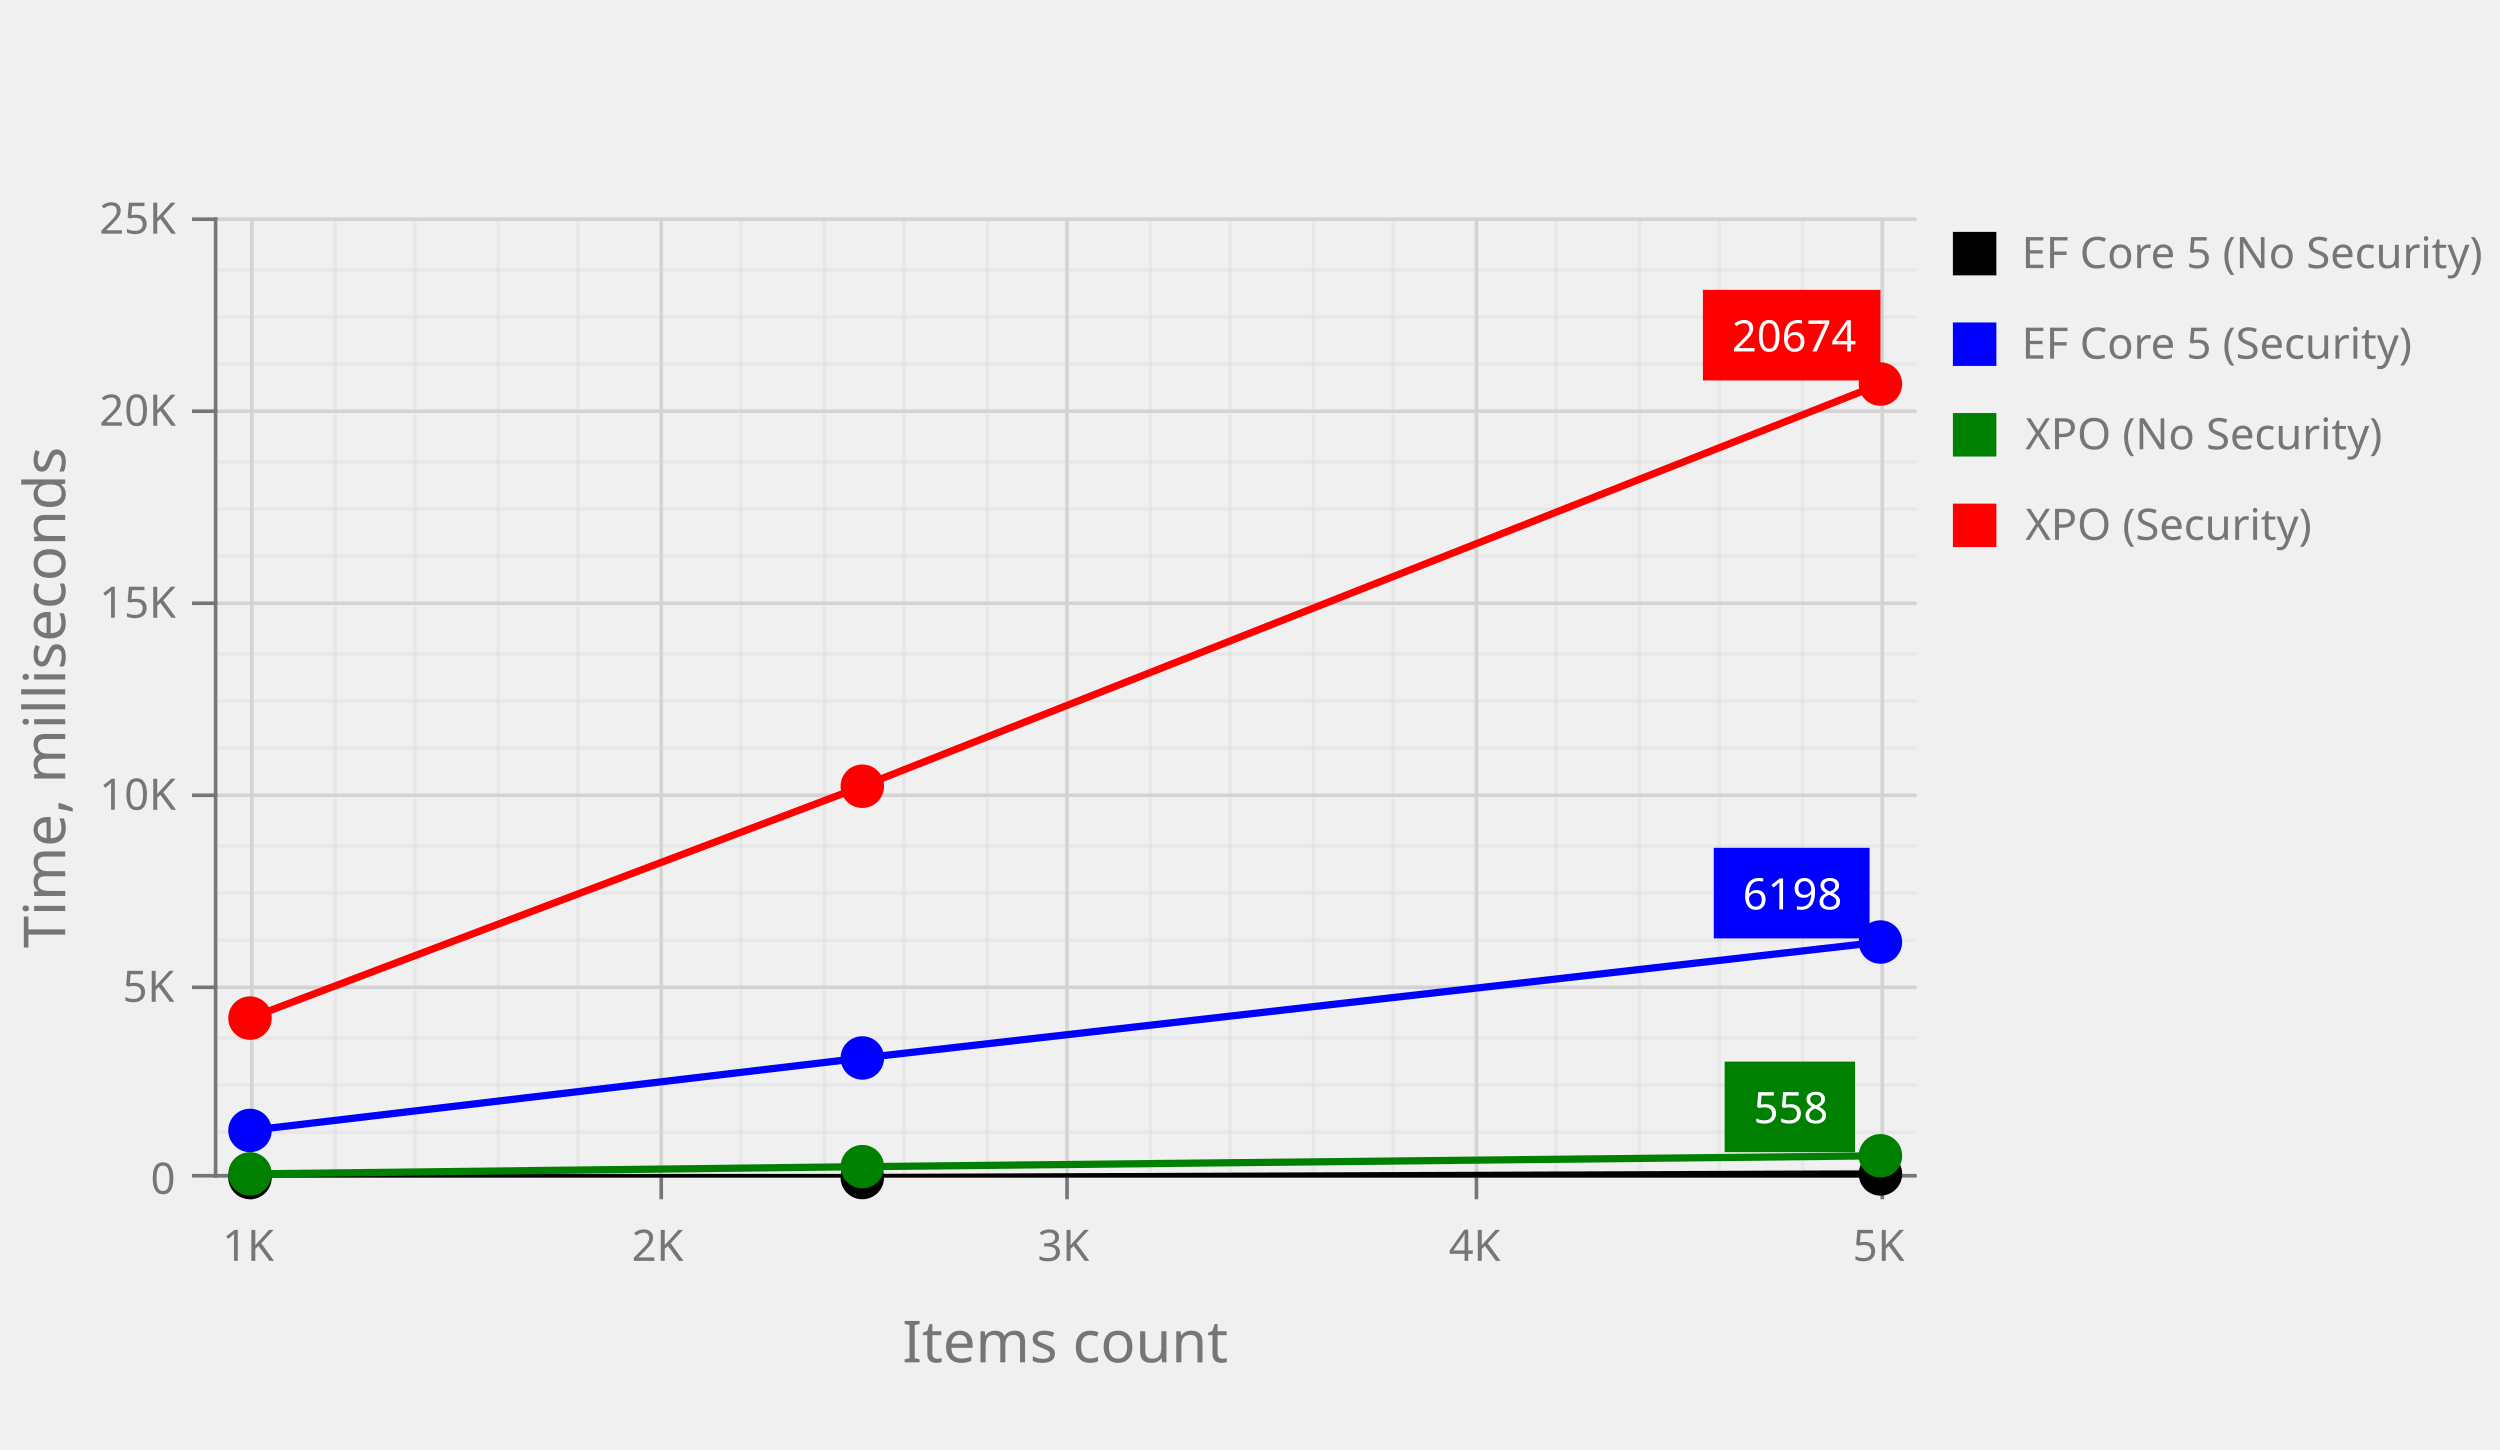
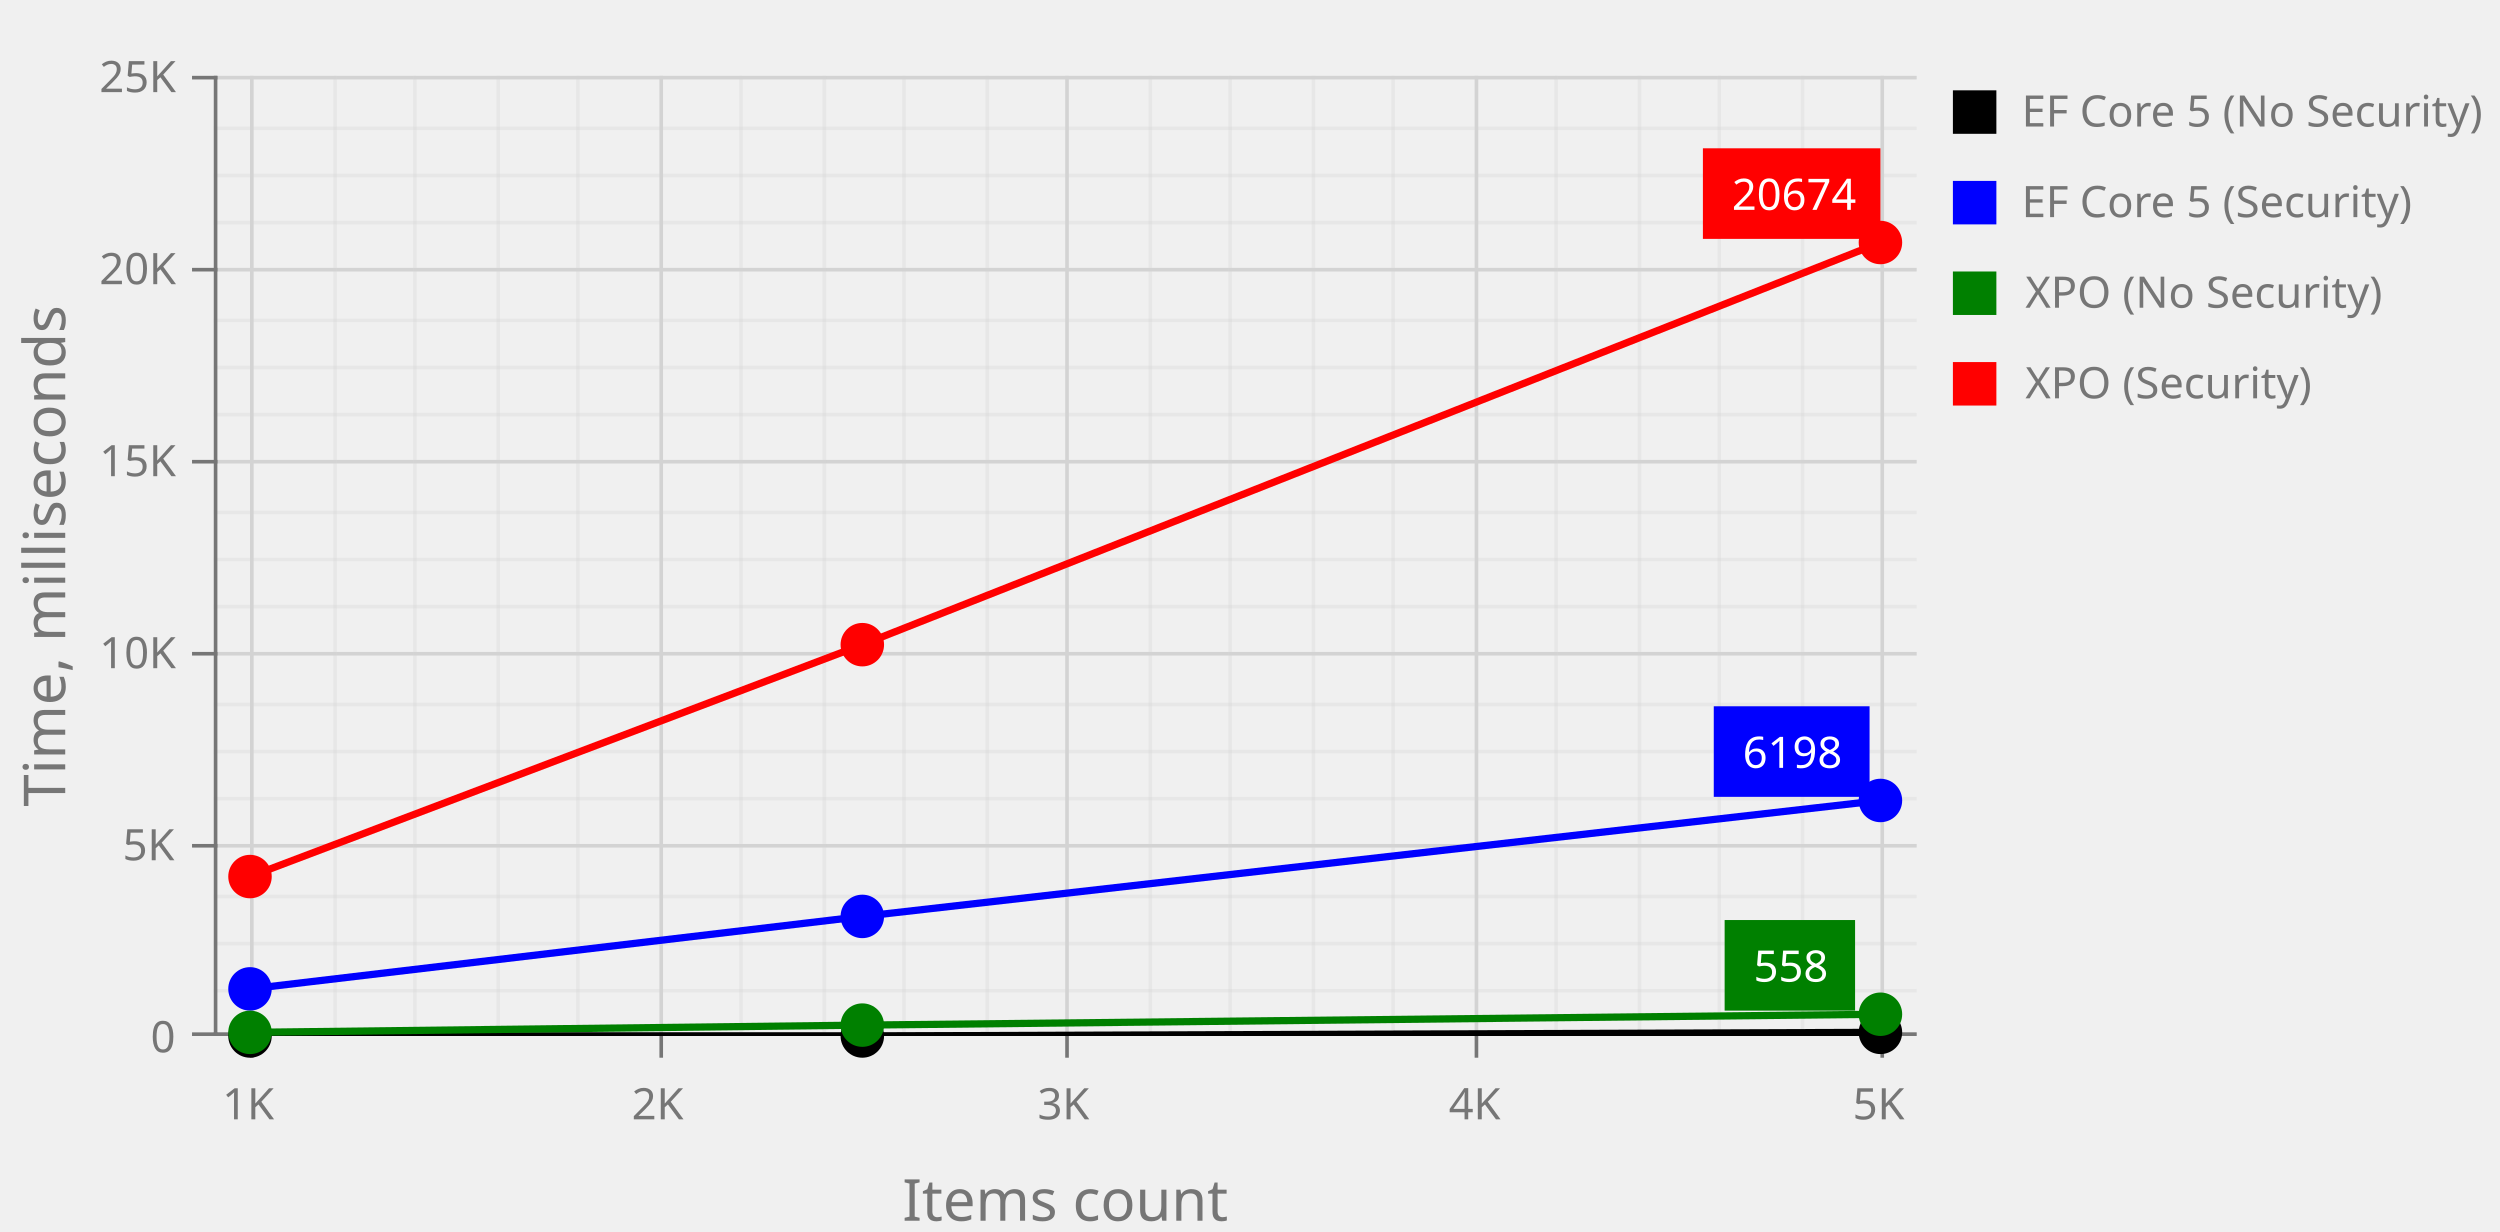
- <svg xmlns="http://www.w3.org/2000/svg" version="1.1" fill="none" stroke="none" stroke-width="0" class="dxc dxc-chart" style="line-height: normal; user-select: none; -webkit-tap-highlight-color: rgba(0, 0, 0, 0); display: block; overflow: hidden; background-color: rgb(255, 255, 255);" width="690" height="400" direction="ltr" pointer-events="none">
-   <defs>
-     <filter id="DevExpress_7" x="-50%" y="-50%" width="200%" height="200%" transform="translate(0,0)">
-       <feGaussianBlur in="SourceGraphic" result="gaussianBlurResult" stdDeviation="3" />
-       <feOffset in="gaussianBlurResult" result="offsetResult" dx="2" dy="6" />
-       <feFlood result="floodResult" flood-color="#d3d3d3" flood-opacity="0.8" />
-       <feComposite in="floodResult" in2="offsetResult" operator="in" result="compositeResult" />
-       <feComposite in="SourceGraphic" in2="compositeResult" operator="over" />
+ <svg xmlns="http://www.w3.org/2000/svg" version="1.1" fill="none" stroke="none" stroke-width="0" class="dxc dxc-chart" style="line-height:normal;display:block;overflow:hidden" width="690" height="340" direction="ltr" pointer-events="none" id="svg389">
+   <defs id="defs25">
+     <filter id="DevExpress_7" x="-0.5" y="-0.5" width="2" height="2" transform="translate(0,0)">
+       <feGaussianBlur in="SourceGraphic" result="gaussianBlurResult" stdDeviation="3" id="feGaussianBlur2" />
+       <feOffset in="gaussianBlurResult" result="offsetResult" dx="2" dy="6" id="feOffset4" />
+       <feFlood result="floodResult" flood-color="#d3d3d3" flood-opacity="0.8" id="feFlood6" />
+       <feComposite in="floodResult" in2="offsetResult" operator="in" result="compositeResult" id="feComposite8" />
+       <feComposite in="SourceGraphic" in2="compositeResult" operator="over" id="feComposite10" />
    </filter>
    <clipPath id="DevExpress_8">
-       <rect x="0" y="0" width="690" height="380" transform="translate(0,0)" />
+       <rect x="0" y="0" width="690" height="380" id="rect13" />
    </clipPath>
    <clipPath id="DevExpress_10">
-       <rect x="-60" y="-10" width="635" height="58" transform="translate(0,0)" />
+       <rect x="-60" y="-10" width="635" height="58" id="rect16" />
    </clipPath>
    <clipPath id="DevExpress_11">
-       <rect x="59" y="60" width="470" height="265" transform="translate(0,0)" />
+       <rect x="59" y="60" width="470" height="265" id="rect19" />
    </clipPath>
    <clipPath id="DevExpress_12">
-       <rect x="59" y="60" width="470" height="265" transform="translate(0,0)" />
+       <rect x="59" y="60" width="470" height="265" id="rect22" />
    </clipPath>
  </defs>
-   <rect x="0" y="0" width="690" height="380" transform="translate(0,0)" fill="gray" opacity="0" />
-   <g class="dxc-background" />
-   <g class="dxc-title" clip-path="url(#DevExpress_10)" transform="translate(265,2)">
-     <text style="white-space:pre;font-size:28px;font-family:'Segoe UI Light', 'Helvetica Neue Light', 'Segoe UI', 'Helvetica Neue', 'Trebuchet MS', Verdana, sans-serif;font-weight:200;fill:#232323;cursor:default;" x="0" y="30" transform="translate(0,0)" text-anchor="middle" />
-   </g>
-   <g class="dxc-strips-group">
-     <g class="dxc-val-strips" clip-path="url(#DevExpress_11)" />
-     <g class="dxc-arg-strips" clip-path="url(#DevExpress_11)" />
-   </g>
-   <g class="dxc-grids-group">
-     <g class="dxc-val-grid">
-       <path d="M 59 325 L 529 325" transform="translate(0,-0.5)" stroke="#d3d3d3" stroke-width="1" opacity="1" />
-       <path d="M 59 272 L 529 272" transform="translate(0,0.5)" stroke="#d3d3d3" stroke-width="1" opacity="1" />
-       <path d="M 59 219 L 529 219" transform="translate(0,0.5)" stroke="#d3d3d3" stroke-width="1" opacity="1" />
-       <path d="M 59 166 L 529 166" transform="translate(0,0.5)" stroke="#d3d3d3" stroke-width="1" opacity="1" />
-       <path d="M 59 113 L 529 113" transform="translate(0,0.5)" stroke="#d3d3d3" stroke-width="1" opacity="1" />
-       <path d="M 59 60 L 529 60" transform="translate(0,0.5)" stroke="#d3d3d3" stroke-width="1" opacity="1" />
-       <path d="M 59 312 L 529 312" transform="translate(0,0.5)" stroke="#d3d3d3" stroke-width="1" stroke-opacity="0.3" opacity="1" />
-       <path d="M 59 299 L 529 299" transform="translate(0,0.5)" stroke="#d3d3d3" stroke-width="1" stroke-opacity="0.3" opacity="1" />
-       <path d="M 59 286 L 529 286" transform="translate(0,0.5)" stroke="#d3d3d3" stroke-width="1" stroke-opacity="0.3" opacity="1" />
-       <path d="M 59 259 L 529 259" transform="translate(0,0.5)" stroke="#d3d3d3" stroke-width="1" stroke-opacity="0.3" opacity="1" />
-       <path d="M 59 246 L 529 246" transform="translate(0,0.5)" stroke="#d3d3d3" stroke-width="1" stroke-opacity="0.3" opacity="1" />
-       <path d="M 59 233 L 529 233" transform="translate(0,0.5)" stroke="#d3d3d3" stroke-width="1" stroke-opacity="0.3" opacity="1" />
-       <path d="M 59 206 L 529 206" transform="translate(0,0.5)" stroke="#d3d3d3" stroke-width="1" stroke-opacity="0.3" opacity="1" />
-       <path d="M 59 193 L 529 193" transform="translate(0,0.5)" stroke="#d3d3d3" stroke-width="1" stroke-opacity="0.3" opacity="1" />
-       <path d="M 59 180 L 529 180" transform="translate(0,0.5)" stroke="#d3d3d3" stroke-width="1" stroke-opacity="0.3" opacity="1" />
-       <path d="M 59 153 L 529 153" transform="translate(0,0.5)" stroke="#d3d3d3" stroke-width="1" stroke-opacity="0.3" opacity="1" />
-       <path d="M 59 140 L 529 140" transform="translate(0,0.5)" stroke="#d3d3d3" stroke-width="1" stroke-opacity="0.3" opacity="1" />
-       <path d="M 59 127 L 529 127" transform="translate(0,0.5)" stroke="#d3d3d3" stroke-width="1" stroke-opacity="0.3" opacity="1" />
-       <path d="M 59 100 L 529 100" transform="translate(0,0.5)" stroke="#d3d3d3" stroke-width="1" stroke-opacity="0.3" opacity="1" />
-       <path d="M 59 87 L 529 87" transform="translate(0,0.5)" stroke="#d3d3d3" stroke-width="1" stroke-opacity="0.3" opacity="1" />
-       <path d="M 59 74 L 529 74" transform="translate(0,0.5)" stroke="#d3d3d3" stroke-width="1" stroke-opacity="0.3" opacity="1" />
-     </g>
-     <g class="dxc-arg-grid">
-       <path d="M 69 60 L 69 325" transform="translate(0.5,0)" stroke="#d3d3d3" stroke-width="1" opacity="1" />
-       <path d="M 182 60 L 182 325" transform="translate(0.5,0)" stroke="#d3d3d3" stroke-width="1" opacity="1" />
-       <path d="M 294 60 L 294 325" transform="translate(0.5,0)" stroke="#d3d3d3" stroke-width="1" opacity="1" />
-       <path d="M 407 60 L 407 325" transform="translate(0.5,0)" stroke="#d3d3d3" stroke-width="1" opacity="1" />
-       <path d="M 519 60 L 519 325" transform="translate(0.5,0)" stroke="#d3d3d3" stroke-width="1" opacity="1" />
-       <path d="M 92 60 L 92 325" transform="translate(0.5,0)" stroke="#d3d3d3" stroke-width="1" stroke-opacity="0.3" opacity="1" />
-       <path d="M 114 60 L 114 325" transform="translate(0.5,0)" stroke="#d3d3d3" stroke-width="1" stroke-opacity="0.3" opacity="1" />
-       <path d="M 137 60 L 137 325" transform="translate(0.5,0)" stroke="#d3d3d3" stroke-width="1" stroke-opacity="0.3" opacity="1" />
-       <path d="M 159 60 L 159 325" transform="translate(0.5,0)" stroke="#d3d3d3" stroke-width="1" stroke-opacity="0.3" opacity="1" />
-       <path d="M 204 60 L 204 325" transform="translate(0.5,0)" stroke="#d3d3d3" stroke-width="1" stroke-opacity="0.3" opacity="1" />
-       <path d="M 227 60 L 227 325" transform="translate(0.5,0)" stroke="#d3d3d3" stroke-width="1" stroke-opacity="0.3" opacity="1" />
-       <path d="M 249 60 L 249 325" transform="translate(0.5,0)" stroke="#d3d3d3" stroke-width="1" stroke-opacity="0.3" opacity="1" />
-       <path d="M 272 60 L 272 325" transform="translate(0.5,0)" stroke="#d3d3d3" stroke-width="1" stroke-opacity="0.3" opacity="1" />
-       <path d="M 317 60 L 317 325" transform="translate(0.5,0)" stroke="#d3d3d3" stroke-width="1" stroke-opacity="0.3" opacity="1" />
-       <path d="M 339 60 L 339 325" transform="translate(0.5,0)" stroke="#d3d3d3" stroke-width="1" stroke-opacity="0.3" opacity="1" />
-       <path d="M 362 60 L 362 325" transform="translate(0.5,0)" stroke="#d3d3d3" stroke-width="1" stroke-opacity="0.3" opacity="1" />
-       <path d="M 384 60 L 384 325" transform="translate(0.5,0)" stroke="#d3d3d3" stroke-width="1" stroke-opacity="0.3" opacity="1" />
-       <path d="M 429 60 L 429 325" transform="translate(0.5,0)" stroke="#d3d3d3" stroke-width="1" stroke-opacity="0.3" opacity="1" />
-       <path d="M 452 60 L 452 325" transform="translate(0.5,0)" stroke="#d3d3d3" stroke-width="1" stroke-opacity="0.3" opacity="1" />
-       <path d="M 474 60 L 474 325" transform="translate(0.5,0)" stroke="#d3d3d3" stroke-width="1" stroke-opacity="0.3" opacity="1" />
-       <path d="M 497 60 L 497 325" transform="translate(0.5,0)" stroke="#d3d3d3" stroke-width="1" stroke-opacity="0.3" opacity="1" />
-     </g>
-   </g>
-   <g class="dxc-border" />
-   <g class="dxc-axes-group">
-     <g class="dxc-val-axis" transform="translate(0,0)" clip-path="url(#DevExpress_8)">
-       <g class="dxc-val-elements">
-         <text style="white-space:pre;fill:#767676;font-family:'Segoe UI', 'Helvetica Neue', 'Trebuchet MS', Verdana, sans-serif;font-weight:400;font-size:12px;cursor:default;" x="59" y="325" transform="translate(-14,4.5)" text-anchor="middle">0</text>
-         <text style="white-space:pre;fill:#767676;font-family:'Segoe UI', 'Helvetica Neue', 'Trebuchet MS', Verdana, sans-serif;font-weight:400;font-size:12px;cursor:default;" x="59" y="272" transform="translate(-18,4.5)" text-anchor="middle">5K</text>
-         <text style="white-space:pre;fill:#767676;font-family:'Segoe UI', 'Helvetica Neue', 'Trebuchet MS', Verdana, sans-serif;font-weight:400;font-size:12px;cursor:default;" x="59" y="219" transform="translate(-21,4.5)" text-anchor="middle">10K</text>
-         <text style="white-space:pre;fill:#767676;font-family:'Segoe UI', 'Helvetica Neue', 'Trebuchet MS', Verdana, sans-serif;font-weight:400;font-size:12px;cursor:default;" x="59" y="166" transform="translate(-21,4.5)" text-anchor="middle">15K</text>
-         <text style="white-space:pre;fill:#767676;font-family:'Segoe UI', 'Helvetica Neue', 'Trebuchet MS', Verdana, sans-serif;font-weight:400;font-size:12px;cursor:default;" x="59" y="113" transform="translate(-21,4.5)" text-anchor="middle">20K</text>
-         <text style="white-space:pre;fill:#767676;font-family:'Segoe UI', 'Helvetica Neue', 'Trebuchet MS', Verdana, sans-serif;font-weight:400;font-size:12px;cursor:default;" x="59" y="60" transform="translate(-21,4.5)" text-anchor="middle">25K</text>
-       </g>
-       <g class="dxc-val-line">
-         <path d="M 59 325 L 59 60" transform="translate(0.5,0)" stroke-width="1" stroke="#767676" />
-         <path d="M 53 325 L 60 325" transform="translate(0,-0.5)" stroke="#767676" stroke-width="1" opacity="1" />
-         <path d="M 53 272 L 60 272" transform="translate(0,0.5)" stroke="#767676" stroke-width="1" opacity="1" />
-         <path d="M 53 219 L 60 219" transform="translate(0,0.5)" stroke="#767676" stroke-width="1" opacity="1" />
-         <path d="M 53 166 L 60 166" transform="translate(0,0.5)" stroke="#767676" stroke-width="1" opacity="1" />
-         <path d="M 53 113 L 60 113" transform="translate(0,0.5)" stroke="#767676" stroke-width="1" opacity="1" />
-         <path d="M 53 60 L 60 60" transform="translate(0,0.5)" stroke="#767676" stroke-width="1" opacity="1" />
-       </g>
-       <g class="dxc-val-title">
-         <text style="white-space:pre;fill:#767676;font-size:16px;font-family:'Segoe UI', 'Helvetica Neue', 'Trebuchet MS', Verdana, sans-serif;font-weight:400;cursor:default;" x="59" y="192.5" transform="translate(-41,0) rotate(270,59,192.5)" text-anchor="middle">Time, milliseconds</text>
-       </g>
-     </g>
-     <g class="dxc-arg-axis" transform="translate(0,0)" clip-path="url(#DevExpress_8)">
-       <g class="dxc-arg-elements">
-         <text style="white-space:pre;fill:#767676;font-family:'Segoe UI', 'Helvetica Neue', 'Trebuchet MS', Verdana, sans-serif;font-weight:400;font-size:12px;cursor:default;" x="69" y="325" transform="translate(-0.5,23)" text-anchor="middle">1K</text>
-         <text style="white-space:pre;fill:#767676;font-family:'Segoe UI', 'Helvetica Neue', 'Trebuchet MS', Verdana, sans-serif;font-weight:400;font-size:12px;cursor:default;" x="182" y="325" transform="translate(-0.5,23)" text-anchor="middle">2K</text>
-         <text style="white-space:pre;fill:#767676;font-family:'Segoe UI', 'Helvetica Neue', 'Trebuchet MS', Verdana, sans-serif;font-weight:400;font-size:12px;cursor:default;" x="294" y="325" transform="translate(-0.5,23)" text-anchor="middle">3K</text>
-         <text style="white-space:pre;fill:#767676;font-family:'Segoe UI', 'Helvetica Neue', 'Trebuchet MS', Verdana, sans-serif;font-weight:400;font-size:12px;cursor:default;" x="407" y="325" transform="translate(0,23)" text-anchor="middle">4K</text>
-         <text style="white-space:pre;fill:#767676;font-family:'Segoe UI', 'Helvetica Neue', 'Trebuchet MS', Verdana, sans-serif;font-weight:400;font-size:12px;cursor:default;" x="519" y="325" transform="translate(-0.5,23)" text-anchor="middle">5K</text>
-       </g>
-       <g class="dxc-arg-line">
-         <path d="M 59 325 L 529 325" transform="translate(0,-0.5)" stroke-width="1" stroke="#767676" />
-         <path d="M 69 324 L 69 331" transform="translate(0.5,0)" stroke="#767676" stroke-width="1" opacity="1" />
-         <path d="M 182 324 L 182 331" transform="translate(0.5,0)" stroke="#767676" stroke-width="1" opacity="1" />
-         <path d="M 294 324 L 294 331" transform="translate(0.5,0)" stroke="#767676" stroke-width="1" opacity="1" />
-         <path d="M 407 324 L 407 331" transform="translate(0.5,0)" stroke="#767676" stroke-width="1" opacity="1" />
-         <path d="M 519 324 L 519 331" transform="translate(0.5,0)" stroke="#767676" stroke-width="1" opacity="1" />
-       </g>
-       <g class="dxc-arg-title">
-         <text style="white-space:pre;fill:#767676;font-size:16px;font-family:'Segoe UI', 'Helvetica Neue', 'Trebuchet MS', Verdana, sans-serif;font-weight:400;cursor:default;" x="294" y="325" transform="translate(0,51)" text-anchor="middle">Items count</text>
-       </g>
-     </g>
-   </g>
-   <g class="dxc-strips-labels-group">
-     <g class="dxc-val-axis-labels" />
-     <g class="dxc-arg-axis-labels" />
-   </g>
-   <g class="dxc-constant-lines-group">
-     <g class="dxc-val-constant-lines" />
-     <g class="dxc-val-constant-lines" transform="translate(0,0)" />
-     <g class="dxc-val-constant-lines" transform="translate(0,0)" />
-     <g class="dxc-arg-constant-lines" />
-     <g class="dxc-arg-constant-lines" transform="translate(0,0)" />
-     <g class="dxc-arg-constant-lines" transform="translate(0,0)" />
-   </g>
-   <g class="dxc-series-group">
-     <g class="dxc-series">
-       <g class="dxc-elements" stroke="Black" stroke-width="2" clip-path="url(#DevExpress_12)">
-         <path d="M 69 325 L 238 325 L 519 324" transform="translate(0,0)" stroke-width="2" />
-       </g>
-       <g fill="Black" stroke="Black" stroke-width="0" r="6" visibility="visible" class="dxc-markers" opacity="1">
-         <circle cx="0" cy="0" r="6" stroke-width="0" transform="translate(69,325)" />
-         <circle cx="0" cy="0" r="6" stroke-width="0" transform="translate(238,325)" />
-         <circle cx="0" cy="0" r="6" stroke-width="0" transform="translate(519,324)" />
-       </g>
-       <g fill="gray" opacity="0.001" stroke="gray" class="dxc-trackers" clip-path="url(#DevExpress_12)">
-         <path d="M 69 325 L 238 325 L 519 324" transform="translate(0,0)" stroke-width="12" fill="none" />
-       </g>
-     </g>
-     <g class="dxc-series">
-       <g class="dxc-elements" stroke="Blue" stroke-width="2" clip-path="url(#DevExpress_12)">
-         <path d="M 69 312 L 238 292 L 519 260" transform="translate(0,0)" stroke-width="2" />
-       </g>
-       <g fill="Blue" stroke="Blue" stroke-width="0" r="6" visibility="visible" class="dxc-markers" opacity="1">
-         <circle cx="0" cy="0" r="6" stroke-width="0" transform="translate(69,312)" />
-         <circle cx="0" cy="0" r="6" stroke-width="0" transform="translate(238,292)" />
-         <circle cx="0" cy="0" r="6" stroke-width="0" transform="translate(519,260)" visibility="visible" fill="Blue" stroke="Blue" />
-       </g>
-       <g fill="gray" opacity="0.001" stroke="gray" class="dxc-trackers" clip-path="url(#DevExpress_12)">
-         <path d="M 69 312 L 238 292 L 519 260" transform="translate(0,0)" stroke-width="12" fill="none" />
-       </g>
-     </g>
-     <g class="dxc-series">
-       <g class="dxc-elements" stroke="Green" stroke-width="2" clip-path="url(#DevExpress_12)">
-         <path d="M 69 324 L 238 322 L 519 319" transform="translate(0,0)" stroke-width="2" />
-       </g>
-       <g fill="Green" stroke="Green" stroke-width="0" r="6" visibility="visible" class="dxc-markers" opacity="1">
-         <circle cx="0" cy="0" r="6" stroke-width="0" transform="translate(69,324)" />
-         <circle cx="0" cy="0" r="6" stroke-width="0" transform="translate(238,322)" />
-         <circle cx="0" cy="0" r="6" stroke-width="0" transform="translate(519,319)" visibility="visible" fill="Green" stroke="Green" />
-       </g>
-       <g fill="gray" opacity="0.001" stroke="gray" class="dxc-trackers" clip-path="url(#DevExpress_12)">
-         <path d="M 69 324 L 238 322 L 519 319" transform="translate(0,0)" stroke-width="12" fill="none" />
-       </g>
-     </g>
-     <g class="dxc-series">
-       <g class="dxc-elements" stroke="Red" stroke-width="2" clip-path="url(#DevExpress_12)">
-         <path d="M 69 281 L 238 217 L 519 106" transform="translate(0,0)" stroke-width="2" />
-       </g>
-       <g fill="Red" stroke="Red" stroke-width="0" r="6" visibility="visible" class="dxc-markers" opacity="1">
-         <circle cx="0" cy="0" r="6" stroke-width="0" transform="translate(69,281)" />
-         <circle cx="0" cy="0" r="6" stroke-width="0" transform="translate(238,217)" />
-         <circle cx="0" cy="0" r="6" stroke-width="0" transform="translate(519,106)" visibility="visible" fill="Red" stroke="Red" />
-       </g>
-       <g fill="gray" opacity="0.001" stroke="gray" class="dxc-trackers" clip-path="url(#DevExpress_12)">
-         <path d="M 69 281 L 238 217 L 519 106" transform="translate(0,0)" stroke-width="12" fill="none" />
-       </g>
-     </g>
-   </g>
-   <g class="dxc-constant-lines-group">
-     <g class="dxc-val-constant-lines" />
-     <g class="dxc-val-constant-lines" transform="translate(0,0)" />
-     <g class="dxc-val-constant-lines" transform="translate(0,0)" />
-     <g class="dxc-arg-constant-lines" />
-     <g class="dxc-arg-constant-lines" transform="translate(0,0)" />
-     <g class="dxc-arg-constant-lines" transform="translate(0,0)" />
-   </g>
-   <g class="dxc-scale-breaks" />
-   <g class="dxc-labels-group">
-     <g class="dxc-labels" pointer-events="none" clip-path="url(#DevExpress_12)" transform="translate(0,0)" />
-     <g class="dxc-labels" pointer-events="none" clip-path="url(#DevExpress_12)" transform="translate(0,0)">
-       <g visibility="visible">
-         <g transform="translate(481,251)">
-           <rect x="-8" y="-17" width="43" height="25" transform="translate(0,0)" fill="Blue" stroke-width="0" stroke="none" isEmpty="false" />
-           <text style="white-space:pre;fill:#ffffff;font-family:'Segoe UI', 'Helvetica Neue', 'Trebuchet MS', Verdana, sans-serif;font-weight:400;font-size:12px;cursor:default;" x="0" y="0" transform="translate(0,0)">6198</text>
-         </g>
-       </g>
-     </g>
-     <g class="dxc-labels" pointer-events="none" clip-path="url(#DevExpress_12)" transform="translate(0,0)">
-       <g visibility="visible">
-         <g transform="translate(484,310)">
-           <rect x="-8" y="-17" width="36" height="25" transform="translate(0,0)" fill="Green" stroke-width="0" stroke="none" isEmpty="false" />
-           <text style="white-space:pre;fill:#ffffff;font-family:'Segoe UI', 'Helvetica Neue', 'Trebuchet MS', Verdana, sans-serif;font-weight:400;font-size:12px;cursor:default;" x="0" y="0" transform="translate(0,0)">558</text>
-         </g>
-       </g>
-     </g>
-     <g class="dxc-labels" pointer-events="none" clip-path="url(#DevExpress_12)" transform="translate(0,0)">
-       <g visibility="visible">
-         <g transform="translate(478,97)">
-           <rect x="-8" y="-17" width="49" height="25" transform="translate(0,0)" fill="Red" stroke-width="0" stroke="none" isEmpty="false" />
-           <text style="white-space:pre;fill:#ffffff;font-family:'Segoe UI', 'Helvetica Neue', 'Trebuchet MS', Verdana, sans-serif;font-weight:400;font-size:12px;cursor:default;" x="0" y="0" transform="translate(0,0)">20674</text>
-         </g>
-       </g>
-     </g>
-   </g>
-   <g class="dxc-crosshair-cursor" />
-   <g class="dxc-legend" clip-path="url(#DevExpress_8)" transform="translate(0,0)">
-     <g transform="translate(539,61)">
-       <g class="dxc-item" style="fill:#767676;font-family:'Segoe UI', 'Helvetica Neue', 'Trebuchet MS', Verdana, sans-serif;font-weight:400;font-size:12px;cursor:default;">
-         <g>
-           <g class="dxl-marker" transform="translate(0,3)" visibility="visible">
-             <rect x="0" y="0" width="12" height="12" transform="translate(0,0)" fill="Black" opacity="1" />
-           </g>
-           <text style="white-space:pre;" x="0" y="0" transform="translate(19,13)" text-anchor="start">EF Core 5 (No Security)</text>
-         </g>
-         <g>
-           <g class="dxl-marker" transform="translate(0,28)" visibility="visible">
-             <rect x="0" y="0" width="12" height="12" transform="translate(0,0)" fill="Blue" opacity="1" />
-           </g>
-           <text style="white-space:pre;" x="0" y="0" transform="translate(19,38)" text-anchor="start">EF Core 5 (Security)</text>
-         </g>
-         <g>
-           <g class="dxl-marker" transform="translate(0,53)" visibility="visible">
-             <rect x="0" y="0" width="12" height="12" transform="translate(0,0)" fill="Green" opacity="1" />
-           </g>
-           <text style="white-space:pre;" x="0" y="0" transform="translate(20,63)" text-anchor="start">XPO (No Security)</text>
-         </g>
-         <g>
-           <g class="dxl-marker" transform="translate(0,78)" visibility="visible">
-             <rect x="0" y="0" width="12" height="12" transform="translate(0,0)" fill="Red" opacity="1" />
-           </g>
-           <text style="white-space:pre;" x="0" y="0" transform="translate(20,88)" text-anchor="start">XPO (Security)</text>
-         </g>
-       </g>
-     </g>
-   </g>
-   <g class="dxc-annotations" />
+   <rect x="0" y="0" width="690" height="340" fill="#808080" opacity="9.99899e-05" id="rect27" style="stroke-width:0" />
+   <g class="dxc-background" id="g29" transform="translate(0,-39.0691)" />
+   <g class="dxc-title" clip-path="url(#DevExpress_10)" transform="translate(265,-37.0691)" id="g33">
+     <text style="font-weight:200;font-size:28px;font-family:'Segoe UI Light', 'Helvetica Neue Light', 'Segoe UI', 'Helvetica Neue', 'Trebuchet MS', Verdana, sans-serif;white-space:pre;fill:#232323" x="0" y="30" text-anchor="middle" id="text31" />
+   </g>
+   <g class="dxc-strips-group" id="g39" transform="translate(0,-39.0691)">
+     <g class="dxc-val-strips" clip-path="url(#DevExpress_11)" id="g35" />
+     <g class="dxc-arg-strips" clip-path="url(#DevExpress_11)" id="g37" />
+   </g>
+   <g class="dxc-grids-group" id="g129" transform="translate(0,-39.0691)">
+     <g class="dxc-val-grid" id="g83">
+       <path d="M 59,325 H 529" transform="translate(0,-0.5)" stroke="#d3d3d3" stroke-width="1" opacity="1" id="path41" />
+       <path d="M 59,272 H 529" transform="translate(0,0.5)" stroke="#d3d3d3" stroke-width="1" opacity="1" id="path43" />
+       <path d="M 59,219 H 529" transform="translate(0,0.5)" stroke="#d3d3d3" stroke-width="1" opacity="1" id="path45" />
+       <path d="M 59,166 H 529" transform="translate(0,0.5)" stroke="#d3d3d3" stroke-width="1" opacity="1" id="path47" />
+       <path d="M 59,113 H 529" transform="translate(0,0.5)" stroke="#d3d3d3" stroke-width="1" opacity="1" id="path49" />
+       <path d="M 59,60 H 529" transform="translate(0,0.5)" stroke="#d3d3d3" stroke-width="1" opacity="1" id="path51" />
+       <path d="M 59,312 H 529" transform="translate(0,0.5)" stroke="#d3d3d3" stroke-width="1" stroke-opacity="0.3" opacity="1" id="path53" />
+       <path d="M 59,299 H 529" transform="translate(0,0.5)" stroke="#d3d3d3" stroke-width="1" stroke-opacity="0.3" opacity="1" id="path55" />
+       <path d="M 59,286 H 529" transform="translate(0,0.5)" stroke="#d3d3d3" stroke-width="1" stroke-opacity="0.3" opacity="1" id="path57" />
+       <path d="M 59,259 H 529" transform="translate(0,0.5)" stroke="#d3d3d3" stroke-width="1" stroke-opacity="0.3" opacity="1" id="path59" />
+       <path d="M 59,246 H 529" transform="translate(0,0.5)" stroke="#d3d3d3" stroke-width="1" stroke-opacity="0.3" opacity="1" id="path61" />
+       <path d="M 59,233 H 529" transform="translate(0,0.5)" stroke="#d3d3d3" stroke-width="1" stroke-opacity="0.3" opacity="1" id="path63" />
+       <path d="M 59,206 H 529" transform="translate(0,0.5)" stroke="#d3d3d3" stroke-width="1" stroke-opacity="0.3" opacity="1" id="path65" />
+       <path d="M 59,193 H 529" transform="translate(0,0.5)" stroke="#d3d3d3" stroke-width="1" stroke-opacity="0.3" opacity="1" id="path67" />
+       <path d="M 59,180 H 529" transform="translate(0,0.5)" stroke="#d3d3d3" stroke-width="1" stroke-opacity="0.3" opacity="1" id="path69" />
+       <path d="M 59,153 H 529" transform="translate(0,0.5)" stroke="#d3d3d3" stroke-width="1" stroke-opacity="0.3" opacity="1" id="path71" />
+       <path d="M 59,140 H 529" transform="translate(0,0.5)" stroke="#d3d3d3" stroke-width="1" stroke-opacity="0.3" opacity="1" id="path73" />
+       <path d="M 59,127 H 529" transform="translate(0,0.5)" stroke="#d3d3d3" stroke-width="1" stroke-opacity="0.3" opacity="1" id="path75" />
+       <path d="M 59,100 H 529" transform="translate(0,0.5)" stroke="#d3d3d3" stroke-width="1" stroke-opacity="0.3" opacity="1" id="path77" />
+       <path d="M 59,87 H 529" transform="translate(0,0.5)" stroke="#d3d3d3" stroke-width="1" stroke-opacity="0.3" opacity="1" id="path79" />
+       <path d="M 59,74 H 529" transform="translate(0,0.5)" stroke="#d3d3d3" stroke-width="1" stroke-opacity="0.3" opacity="1" id="path81" />
+     </g>
+     <g class="dxc-arg-grid" id="g127">
+       <path d="M 69,60 V 325" transform="translate(0.5)" stroke="#d3d3d3" stroke-width="1" opacity="1" id="path85" />
+       <path d="M 182,60 V 325" transform="translate(0.5)" stroke="#d3d3d3" stroke-width="1" opacity="1" id="path87" />
+       <path d="M 294,60 V 325" transform="translate(0.5)" stroke="#d3d3d3" stroke-width="1" opacity="1" id="path89" />
+       <path d="M 407,60 V 325" transform="translate(0.5)" stroke="#d3d3d3" stroke-width="1" opacity="1" id="path91" />
+       <path d="M 519,60 V 325" transform="translate(0.5)" stroke="#d3d3d3" stroke-width="1" opacity="1" id="path93" />
+       <path d="M 92,60 V 325" transform="translate(0.5)" stroke="#d3d3d3" stroke-width="1" stroke-opacity="0.3" opacity="1" id="path95" />
+       <path d="M 114,60 V 325" transform="translate(0.5)" stroke="#d3d3d3" stroke-width="1" stroke-opacity="0.3" opacity="1" id="path97" />
+       <path d="M 137,60 V 325" transform="translate(0.5)" stroke="#d3d3d3" stroke-width="1" stroke-opacity="0.3" opacity="1" id="path99" />
+       <path d="M 159,60 V 325" transform="translate(0.5)" stroke="#d3d3d3" stroke-width="1" stroke-opacity="0.3" opacity="1" id="path101" />
+       <path d="M 204,60 V 325" transform="translate(0.5)" stroke="#d3d3d3" stroke-width="1" stroke-opacity="0.3" opacity="1" id="path103" />
+       <path d="M 227,60 V 325" transform="translate(0.5)" stroke="#d3d3d3" stroke-width="1" stroke-opacity="0.3" opacity="1" id="path105" />
+       <path d="M 249,60 V 325" transform="translate(0.5)" stroke="#d3d3d3" stroke-width="1" stroke-opacity="0.3" opacity="1" id="path107" />
+       <path d="M 272,60 V 325" transform="translate(0.5)" stroke="#d3d3d3" stroke-width="1" stroke-opacity="0.3" opacity="1" id="path109" />
+       <path d="M 317,60 V 325" transform="translate(0.5)" stroke="#d3d3d3" stroke-width="1" stroke-opacity="0.3" opacity="1" id="path111" />
+       <path d="M 339,60 V 325" transform="translate(0.5)" stroke="#d3d3d3" stroke-width="1" stroke-opacity="0.3" opacity="1" id="path113" />
+       <path d="M 362,60 V 325" transform="translate(0.5)" stroke="#d3d3d3" stroke-width="1" stroke-opacity="0.3" opacity="1" id="path115" />
+       <path d="M 384,60 V 325" transform="translate(0.5)" stroke="#d3d3d3" stroke-width="1" stroke-opacity="0.3" opacity="1" id="path117" />
+       <path d="M 429,60 V 325" transform="translate(0.5)" stroke="#d3d3d3" stroke-width="1" stroke-opacity="0.3" opacity="1" id="path119" />
+       <path d="M 452,60 V 325" transform="translate(0.5)" stroke="#d3d3d3" stroke-width="1" stroke-opacity="0.3" opacity="1" id="path121" />
+       <path d="M 474,60 V 325" transform="translate(0.5)" stroke="#d3d3d3" stroke-width="1" stroke-opacity="0.3" opacity="1" id="path123" />
+       <path d="M 497,60 V 325" transform="translate(0.5)" stroke="#d3d3d3" stroke-width="1" stroke-opacity="0.3" opacity="1" id="path125" />
+     </g>
+   </g>
+   <g class="dxc-border" id="g131" transform="translate(0,-39.0691)" />
+   <g class="dxc-axes-group" id="g201" transform="translate(0,-39.0691)">
+     <g class="dxc-val-axis" clip-path="url(#DevExpress_8)" id="g167">
+       <g class="dxc-val-elements" id="g145">
+         <text style="font-weight:400;font-size:12px;font-family:'Segoe UI', 'Helvetica Neue', 'Trebuchet MS', Verdana, sans-serif;white-space:pre;fill:#767676" x="59" y="325" transform="translate(-14,4.5)" text-anchor="middle" id="text133">0</text>
+         <text style="font-weight:400;font-size:12px;font-family:'Segoe UI', 'Helvetica Neue', 'Trebuchet MS', Verdana, sans-serif;white-space:pre;fill:#767676" x="59" y="272" transform="translate(-18,4.5)" text-anchor="middle" id="text135">5K</text>
+         <text style="font-weight:400;font-size:12px;font-family:'Segoe UI', 'Helvetica Neue', 'Trebuchet MS', Verdana, sans-serif;white-space:pre;fill:#767676" x="59" y="219" transform="translate(-21,4.5)" text-anchor="middle" id="text137">10K</text>
+         <text style="font-weight:400;font-size:12px;font-family:'Segoe UI', 'Helvetica Neue', 'Trebuchet MS', Verdana, sans-serif;white-space:pre;fill:#767676" x="59" y="166" transform="translate(-21,4.5)" text-anchor="middle" id="text139">15K</text>
+         <text style="font-weight:400;font-size:12px;font-family:'Segoe UI', 'Helvetica Neue', 'Trebuchet MS', Verdana, sans-serif;white-space:pre;fill:#767676" x="59" y="113" transform="translate(-21,4.5)" text-anchor="middle" id="text141">20K</text>
+         <text style="font-weight:400;font-size:12px;font-family:'Segoe UI', 'Helvetica Neue', 'Trebuchet MS', Verdana, sans-serif;white-space:pre;fill:#767676" x="59" y="60" transform="translate(-21,4.5)" text-anchor="middle" id="text143">25K</text>
+       </g>
+       <g class="dxc-val-line" id="g161">
+         <path d="M 59,325 V 60" transform="translate(0.5)" stroke-width="1" stroke="#767676" id="path147" />
+         <path d="m 53,325 h 7" transform="translate(0,-0.5)" stroke="#767676" stroke-width="1" opacity="1" id="path149" />
+         <path d="m 53,272 h 7" transform="translate(0,0.5)" stroke="#767676" stroke-width="1" opacity="1" id="path151" />
+         <path d="m 53,219 h 7" transform="translate(0,0.5)" stroke="#767676" stroke-width="1" opacity="1" id="path153" />
+         <path d="m 53,166 h 7" transform="translate(0,0.5)" stroke="#767676" stroke-width="1" opacity="1" id="path155" />
+         <path d="m 53,113 h 7" transform="translate(0,0.5)" stroke="#767676" stroke-width="1" opacity="1" id="path157" />
+         <path d="m 53,60 h 7" transform="translate(0,0.5)" stroke="#767676" stroke-width="1" opacity="1" id="path159" />
+       </g>
+       <g class="dxc-val-title" id="g165">
+         <text style="font-weight:400;font-size:16px;font-family:'Segoe UI', 'Helvetica Neue', 'Trebuchet MS', Verdana, sans-serif;white-space:pre;fill:#767676" x="59" y="192.5" transform="rotate(-90,38.5,213)" text-anchor="middle" id="text163">Time, milliseconds</text>
+       </g>
+     </g>
+     <g class="dxc-arg-axis" clip-path="url(#DevExpress_8)" id="g199">
+       <g class="dxc-arg-elements" id="g179">
+         <text style="font-weight:400;font-size:12px;font-family:'Segoe UI', 'Helvetica Neue', 'Trebuchet MS', Verdana, sans-serif;white-space:pre;fill:#767676" x="69" y="325" transform="translate(-0.5,23)" text-anchor="middle" id="text169">1K</text>
+         <text style="font-weight:400;font-size:12px;font-family:'Segoe UI', 'Helvetica Neue', 'Trebuchet MS', Verdana, sans-serif;white-space:pre;fill:#767676" x="182" y="325" transform="translate(-0.5,23)" text-anchor="middle" id="text171">2K</text>
+         <text style="font-weight:400;font-size:12px;font-family:'Segoe UI', 'Helvetica Neue', 'Trebuchet MS', Verdana, sans-serif;white-space:pre;fill:#767676" x="294" y="325" transform="translate(-0.5,23)" text-anchor="middle" id="text173">3K</text>
+         <text style="font-weight:400;font-size:12px;font-family:'Segoe UI', 'Helvetica Neue', 'Trebuchet MS', Verdana, sans-serif;white-space:pre;fill:#767676" x="407" y="325" transform="translate(0,23)" text-anchor="middle" id="text175">4K</text>
+         <text style="font-weight:400;font-size:12px;font-family:'Segoe UI', 'Helvetica Neue', 'Trebuchet MS', Verdana, sans-serif;white-space:pre;fill:#767676" x="519" y="325" transform="translate(-0.5,23)" text-anchor="middle" id="text177">5K</text>
+       </g>
+       <g class="dxc-arg-line" id="g193">
+         <path d="M 59,325 H 529" transform="translate(0,-0.5)" stroke-width="1" stroke="#767676" id="path181" />
+         <path d="m 69,324 v 7" transform="translate(0.5)" stroke="#767676" stroke-width="1" opacity="1" id="path183" />
+         <path d="m 182,324 v 7" transform="translate(0.5)" stroke="#767676" stroke-width="1" opacity="1" id="path185" />
+         <path d="m 294,324 v 7" transform="translate(0.5)" stroke="#767676" stroke-width="1" opacity="1" id="path187" />
+         <path d="m 407,324 v 7" transform="translate(0.5)" stroke="#767676" stroke-width="1" opacity="1" id="path189" />
+         <path d="m 519,324 v 7" transform="translate(0.5)" stroke="#767676" stroke-width="1" opacity="1" id="path191" />
+       </g>
+       <g class="dxc-arg-title" id="g197">
+         <text style="font-weight:400;font-size:16px;font-family:'Segoe UI', 'Helvetica Neue', 'Trebuchet MS', Verdana, sans-serif;white-space:pre;fill:#767676" x="294" y="325" transform="translate(0,51)" text-anchor="middle" id="text195">Items count</text>
+       </g>
+     </g>
+   </g>
+   <g class="dxc-strips-labels-group" id="g207" transform="translate(0,-39.0691)">
+     <g class="dxc-val-axis-labels" id="g203" />
+     <g class="dxc-arg-axis-labels" id="g205" />
+   </g>
+   <g class="dxc-constant-lines-group" id="g221" transform="translate(0,-39.0691)">
+     <g class="dxc-val-constant-lines" id="g209" />
+     <g class="dxc-val-constant-lines" id="g211" />
+     <g class="dxc-val-constant-lines" id="g213" />
+     <g class="dxc-arg-constant-lines" id="g215" />
+     <g class="dxc-arg-constant-lines" id="g217" />
+     <g class="dxc-arg-constant-lines" id="g219" />
+   </g>
+   <g class="dxc-series-group" id="g295" transform="translate(0,-39.0691)">
+     <g class="dxc-series" id="g239">
+       <g class="dxc-elements" stroke="#000000" stroke-width="2" clip-path="url(#DevExpress_12)" id="g225">
+         <path d="m 69,325 h 169 l 281,-1" stroke-width="2" id="path223" />
+       </g>
+       <g fill="#000000" stroke="#000000" stroke-width="0" r="6" visibility="visible" class="dxc-markers" opacity="1" id="g233">
+         <circle cx="0" cy="0" r="6" stroke-width="0" transform="translate(69,325)" id="circle227" />
+         <circle cx="0" cy="0" r="6" stroke-width="0" transform="translate(238,325)" id="circle229" />
+         <circle cx="0" cy="0" r="6" stroke-width="0" transform="translate(519,324)" id="circle231" />
+       </g>
+       <g fill="#808080" opacity="0.001" stroke="#808080" class="dxc-trackers" clip-path="url(#DevExpress_12)" id="g237">
+         <path d="m 69,325 h 169 l 281,-1" stroke-width="12" fill="none" id="path235" />
+       </g>
+     </g>
+     <g class="dxc-series" id="g257">
+       <g class="dxc-elements" stroke="#0000ff" stroke-width="2" clip-path="url(#DevExpress_12)" id="g243">
+         <path d="M 69,312 238,292 519,260" stroke-width="2" id="path241" />
+       </g>
+       <g fill="#0000ff" stroke="#0000ff" stroke-width="0" r="6" visibility="visible" class="dxc-markers" opacity="1" id="g251">
+         <circle cx="0" cy="0" r="6" stroke-width="0" transform="translate(69,312)" id="circle245" />
+         <circle cx="0" cy="0" r="6" stroke-width="0" transform="translate(238,292)" id="circle247" />
+         <circle cx="0" cy="0" r="6" stroke-width="0" transform="translate(519,260)" visibility="visible" fill="#0000ff" stroke="#0000ff" id="circle249" />
+       </g>
+       <g fill="#808080" opacity="0.001" stroke="#808080" class="dxc-trackers" clip-path="url(#DevExpress_12)" id="g255">
+         <path d="M 69,312 238,292 519,260" stroke-width="12" fill="none" id="path253" />
+       </g>
+     </g>
+     <g class="dxc-series" id="g275">
+       <g class="dxc-elements" stroke="#008000" stroke-width="2" clip-path="url(#DevExpress_12)" id="g261">
+         <path d="m 69,324 169,-2 281,-3" stroke-width="2" id="path259" />
+       </g>
+       <g fill="#008000" stroke="#008000" stroke-width="0" r="6" visibility="visible" class="dxc-markers" opacity="1" id="g269">
+         <circle cx="0" cy="0" r="6" stroke-width="0" transform="translate(69,324)" id="circle263" />
+         <circle cx="0" cy="0" r="6" stroke-width="0" transform="translate(238,322)" id="circle265" />
+         <circle cx="0" cy="0" r="6" stroke-width="0" transform="translate(519,319)" visibility="visible" fill="#008000" stroke="#008000" id="circle267" />
+       </g>
+       <g fill="#808080" opacity="0.001" stroke="#808080" class="dxc-trackers" clip-path="url(#DevExpress_12)" id="g273">
+         <path d="m 69,324 169,-2 281,-3" stroke-width="12" fill="none" id="path271" />
+       </g>
+     </g>
+     <g class="dxc-series" id="g293">
+       <g class="dxc-elements" stroke="#ff0000" stroke-width="2" clip-path="url(#DevExpress_12)" id="g279">
+         <path d="M 69,281 238,217 519,106" stroke-width="2" id="path277" />
+       </g>
+       <g fill="#ff0000" stroke="#ff0000" stroke-width="0" r="6" visibility="visible" class="dxc-markers" opacity="1" id="g287">
+         <circle cx="0" cy="0" r="6" stroke-width="0" transform="translate(69,281)" id="circle281" />
+         <circle cx="0" cy="0" r="6" stroke-width="0" transform="translate(238,217)" id="circle283" />
+         <circle cx="0" cy="0" r="6" stroke-width="0" transform="translate(519,106)" visibility="visible" fill="#ff0000" stroke="#ff0000" id="circle285" />
+       </g>
+       <g fill="#808080" opacity="0.001" stroke="#808080" class="dxc-trackers" clip-path="url(#DevExpress_12)" id="g291">
+         <path d="M 69,281 238,217 519,106" stroke-width="12" fill="none" id="path289" />
+       </g>
+     </g>
+   </g>
+   <g class="dxc-constant-lines-group" id="g309" transform="translate(0,-39.0691)">
+     <g class="dxc-val-constant-lines" id="g297" />
+     <g class="dxc-val-constant-lines" id="g299" />
+     <g class="dxc-val-constant-lines" id="g301" />
+     <g class="dxc-arg-constant-lines" id="g303" />
+     <g class="dxc-arg-constant-lines" id="g305" />
+     <g class="dxc-arg-constant-lines" id="g307" />
+   </g>
+   <g class="dxc-scale-breaks" id="g311" transform="translate(0,-39.0691)" />
+   <g class="dxc-labels-group" id="g345" transform="translate(0,-39.0691)">
+     <g class="dxc-labels" pointer-events="none" clip-path="url(#DevExpress_12)" id="g313" />
+     <g class="dxc-labels" pointer-events="none" clip-path="url(#DevExpress_12)" id="g323">
+       <g visibility="visible" id="g321">
+         <g transform="translate(481,251)" id="g319">
+           <rect x="-8" y="-17" width="43" height="25" fill="#0000ff" stroke-width="0" stroke="none" isEmpty="false" id="rect315" />
+           <text style="font-weight:400;font-size:12px;font-family:'Segoe UI', 'Helvetica Neue', 'Trebuchet MS', Verdana, sans-serif;white-space:pre;fill:#ffffff" x="0" y="0" id="text317">6198</text>
+         </g>
+       </g>
+     </g>
+     <g class="dxc-labels" pointer-events="none" clip-path="url(#DevExpress_12)" id="g333">
+       <g visibility="visible" id="g331">
+         <g transform="translate(484,310)" id="g329">
+           <rect x="-8" y="-17" width="36" height="25" fill="#008000" stroke-width="0" stroke="none" isEmpty="false" id="rect325" />
+           <text style="font-weight:400;font-size:12px;font-family:'Segoe UI', 'Helvetica Neue', 'Trebuchet MS', Verdana, sans-serif;white-space:pre;fill:#ffffff" x="0" y="0" id="text327">558</text>
+         </g>
+       </g>
+     </g>
+     <g class="dxc-labels" pointer-events="none" clip-path="url(#DevExpress_12)" id="g343">
+       <g visibility="visible" id="g341">
+         <g transform="translate(478,97)" id="g339">
+           <rect x="-8" y="-17" width="49" height="25" fill="#ff0000" stroke-width="0" stroke="none" isEmpty="false" id="rect335" />
+           <text style="font-weight:400;font-size:12px;font-family:'Segoe UI', 'Helvetica Neue', 'Trebuchet MS', Verdana, sans-serif;white-space:pre;fill:#ffffff" x="0" y="0" id="text337">20674</text>
+         </g>
+       </g>
+     </g>
+   </g>
+   <g class="dxc-crosshair-cursor" id="g347" transform="translate(0,-39.0691)" />
+   <g class="dxc-legend" clip-path="url(#DevExpress_8)" id="g385" transform="translate(0,-39.0691)">
+     <g transform="translate(539,61)" id="g383">
+       <g class="dxc-item" style="font-weight:400;font-size:12px;font-family:'Segoe UI', 'Helvetica Neue', 'Trebuchet MS', Verdana, sans-serif;fill:#767676" id="g381">
+         <g id="g355">
+           <g class="dxl-marker" transform="translate(0,3)" visibility="visible" id="g351">
+             <rect x="0" y="0" width="12" height="12" fill="#000000" opacity="1" id="rect349" />
+           </g>
+           <text style="white-space:pre" x="0" y="0" transform="translate(19,13)" text-anchor="start" id="text353">EF Core 5 (No Security)</text>
+         </g>
+         <g id="g363">
+           <g class="dxl-marker" transform="translate(0,28)" visibility="visible" id="g359">
+             <rect x="0" y="0" width="12" height="12" fill="#0000ff" opacity="1" id="rect357" />
+           </g>
+           <text style="white-space:pre" x="0" y="0" transform="translate(19,38)" text-anchor="start" id="text361">EF Core 5 (Security)</text>
+         </g>
+         <g id="g371">
+           <g class="dxl-marker" transform="translate(0,53)" visibility="visible" id="g367">
+             <rect x="0" y="0" width="12" height="12" fill="#008000" opacity="1" id="rect365" />
+           </g>
+           <text style="white-space:pre" x="0" y="0" transform="translate(20,63)" text-anchor="start" id="text369">XPO (No Security)</text>
+         </g>
+         <g id="g379">
+           <g class="dxl-marker" transform="translate(0,78)" visibility="visible" id="g375">
+             <rect x="0" y="0" width="12" height="12" fill="#ff0000" opacity="1" id="rect373" />
+           </g>
+           <text style="white-space:pre" x="0" y="0" transform="translate(20,88)" text-anchor="start" id="text377">XPO (Security)</text>
+         </g>
+       </g>
+     </g>
+   </g>
+   <g class="dxc-annotations" id="g387" transform="translate(0,-39.0691)" />
</svg>
